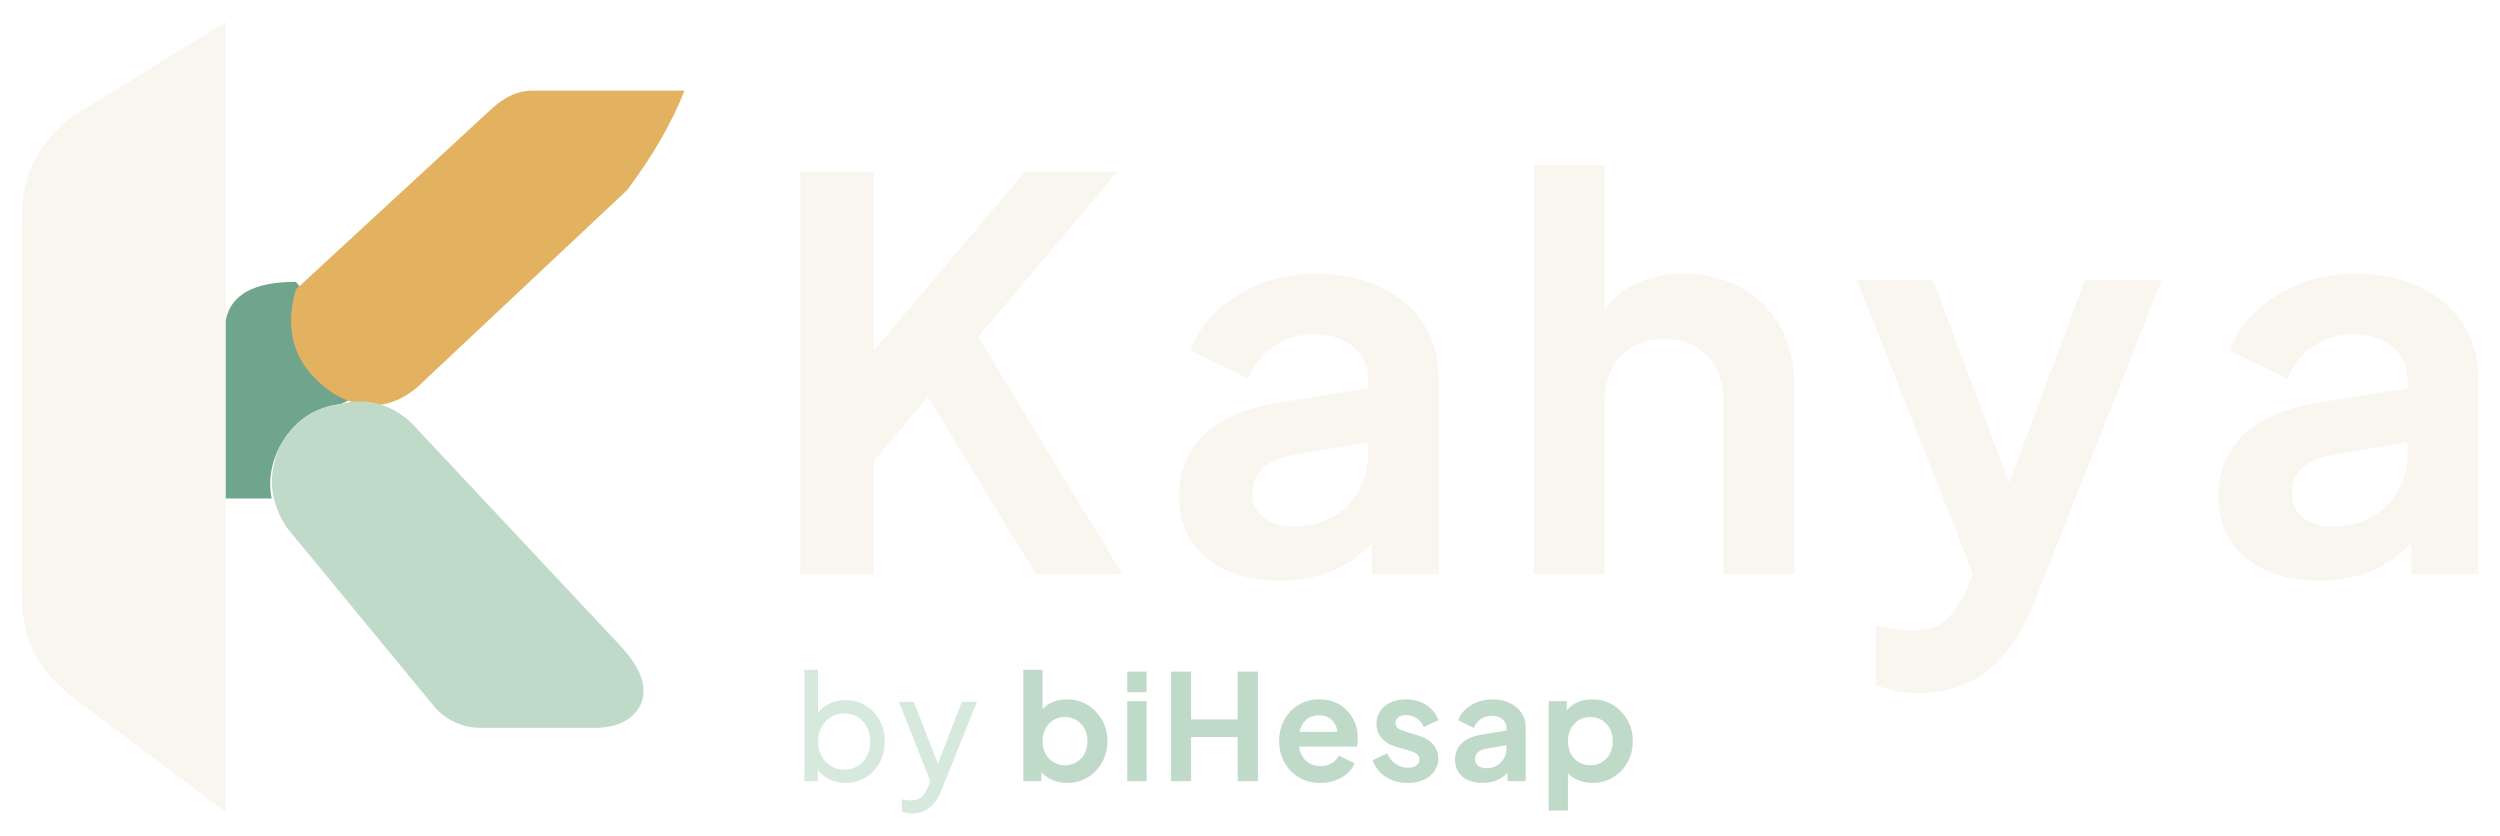
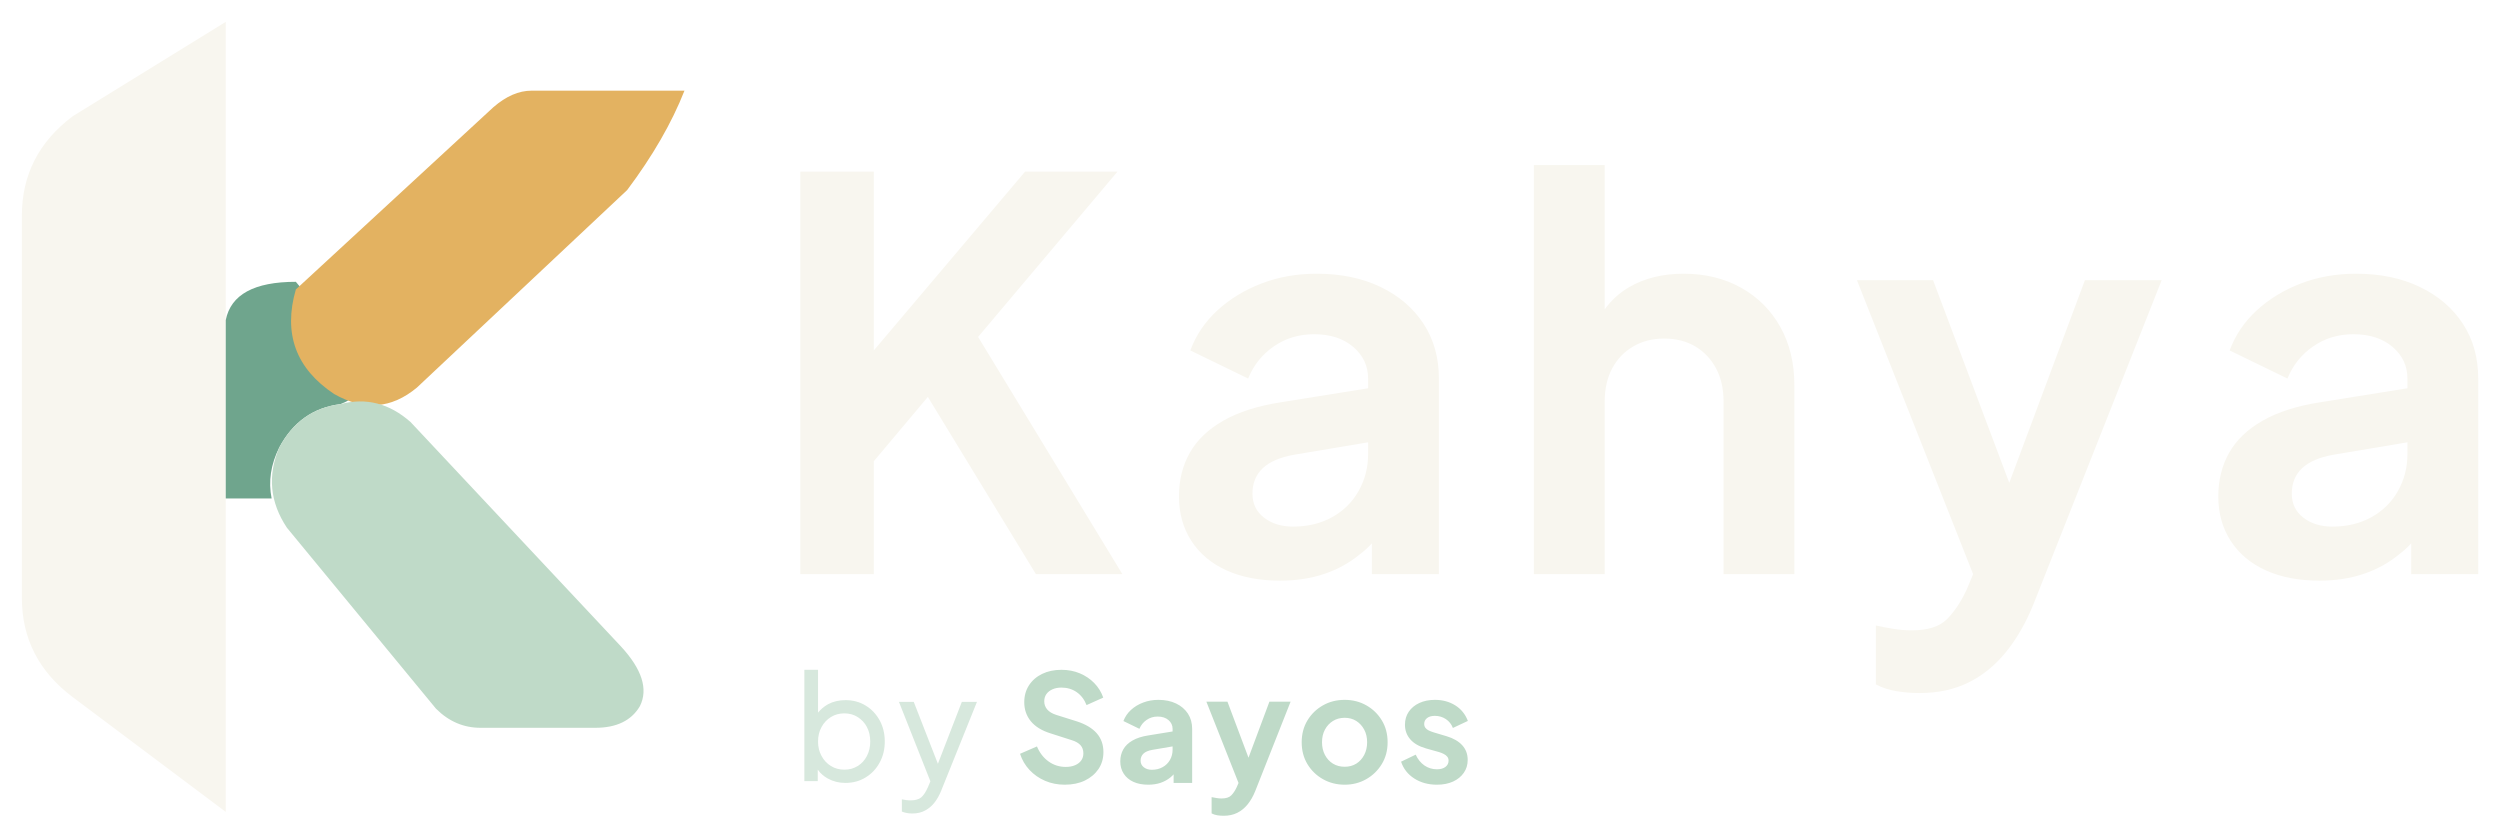
<svg xmlns="http://www.w3.org/2000/svg" viewBox="-16.75 -6.25 462.63 154.63">
  <g transform="translate(-81.35 -59.06) scale(0.50764)">
    <path fill="#F8F6EF" d="M209.55 112L209.55 400L153.81 358.19Q135.23 344.26 135.23 321.96L135.23 182.61Q135.23 160.31 153.81 146.37Z" />
    <path fill="#6FA58D" d="M209.55 220.7Q212.34 206.76 235.1 206.76L262.97 240.21Q258.79 248.57 251.35 251.35Q236.49 253.21 229.06 267.15Q224.41 276.44 226.27 285.73L209.55 285.73Z" />
    <path fill="#E3B261" d="M321.03 137.08L376.77 137.08Q369.81 154.74 355.87 173.32L279.23 245.32Q265.29 256.93 249.03 247.64Q228.13 233.7 235.1 209.55L307.1 143.12Q314.06 137.08 321.03 137.08Z" />
    <path fill="#BFDAC8" d="M251.35 251.35Q265.29 247.64 276.9 257.86L353.55 339.61Q365.16 352.15 360.52 361.45Q355.87 369.34 344.26 369.34L302.45 369.34Q293.16 369.34 286.19 362.37L231.85 296.41Q222.55 282.48 229.06 267.15Q236.49 253.21 251.35 251.35Z" />
  </g>
  <path fill="#F8F6EF" d="M144.95 100L131.35 100L131.35 25.50L144.95 25.50L144.95 58.60L172.95 25.50L190.05 25.50L164.25 56.10L190.95 100L174.95 100L154.95 67.20L144.95 79.10M220.12 101.20Q214.42 101.20 210.22 99.30Q206.02 97.40 203.72 93.85Q201.42 90.30 201.42 85.60Q201.42 81.10 203.42 77.55Q205.42 74 209.62 71.60Q213.82 69.20 220.22 68.20L236.42 65.60L236.42 63.80Q236.42 60.30 233.67 57.95Q230.92 55.60 226.42 55.60Q222.22 55.60 218.97 57.85Q215.72 60.10 214.22 63.80L203.52 58.60Q205.12 54.30 208.57 51.15Q212.02 48 216.72 46.20Q221.42 44.40 226.92 44.40Q233.62 44.40 238.72 46.85Q243.82 49.30 246.67 53.65Q249.52 58 249.52 63.80L249.52 100L237.12 100L237.12 94.30Q236.12 95.40 234.92 96.30Q232.02 98.70 228.32 99.95Q224.62 101.20 220.12 101.20M236.42 77.80L236.42 75.60L222.72 77.90Q218.82 78.60 216.92 80.40Q215.02 82.20 215.02 85.10Q215.02 87.90 217.17 89.55Q219.32 91.20 222.52 91.20Q226.62 91.20 229.77 89.45Q232.92 87.70 234.67 84.60Q236.42 81.50 236.42 77.80M280.20 100L267.10 100L267.10 24.30L280.20 24.30L280.20 51Q282 48.50 284.70 46.90Q289 44.40 294.80 44.40Q300.80 44.40 305.45 47Q310.10 49.60 312.70 54.25Q315.30 58.90 315.30 65L315.30 100L302.20 100L302.20 68.10Q302.20 64.50 300.80 61.90Q299.40 59.30 296.95 57.85Q294.50 56.40 291.20 56.40Q288 56.40 285.50 57.85Q283 59.30 281.60 61.90Q280.20 64.50 280.20 68.10M338.47 122Q336.27 122 334.17 121.65Q332.07 121.30 330.38 120.40L330.38 109.50Q331.67 109.80 333.52 110.10Q335.38 110.40 336.97 110.40Q341.47 110.40 343.52 108.35Q345.57 106.30 347.17 102.90L348.38 100L326.88 45.60L340.97 45.60L355.07 83.10L369.07 45.60L383.27 45.60L359.57 105.50Q357.47 110.70 354.47 114.40Q351.47 118.10 347.52 120.05Q343.57 122 338.47 122M412.45 101.20Q406.75 101.20 402.55 99.30Q398.35 97.40 396.05 93.85Q393.75 90.30 393.75 85.60Q393.75 81.10 395.75 77.55Q397.75 74 401.95 71.60Q406.15 69.20 412.55 68.20L428.75 65.60L428.75 63.80Q428.75 60.30 426 57.95Q423.25 55.60 418.75 55.60Q414.55 55.60 411.30 57.85Q408.05 60.10 406.55 63.80L395.85 58.60Q397.45 54.30 400.90 51.15Q404.35 48 409.05 46.20Q413.75 44.40 419.25 44.40Q425.95 44.40 431.05 46.85Q436.15 49.30 439 53.65Q441.85 58 441.85 63.80L441.85 100L429.45 100L429.45 94.30Q428.45 95.40 427.25 96.30Q424.35 98.70 420.65 99.95Q416.95 101.20 412.45 101.20M428.75 77.80L428.75 75.60L415.05 77.90Q411.15 78.60 409.25 80.40Q407.35 82.20 407.35 85.10Q407.35 87.90 409.50 89.55Q411.65 91.20 414.85 91.20Q418.95 91.20 422.10 89.45Q425.25 87.70 427 84.60Q428.75 81.50 428.75 77.80" />
  <path fill="#BFDAC8" fill-opacity="0.62" d="M139.69 138.63Q137.92 138.63 136.48 137.84Q135.31 137.21 134.58 136.18L134.58 138.30L132.10 138.30L132.10 117.70L134.63 117.70L134.63 125.62Q135.37 124.70 136.48 124.07Q137.90 123.31 139.72 123.31Q141.79 123.31 143.43 124.31Q145.08 125.32 146.03 127.05Q146.98 128.78 146.98 130.98Q146.98 133.13 146.03 134.87Q145.08 136.61 143.43 137.62Q141.79 138.63 139.69 138.63M139.50 136.18Q140.89 136.18 141.98 135.50Q143.07 134.82 143.68 133.63Q144.29 132.45 144.29 130.98Q144.29 129.46 143.68 128.30Q143.07 127.14 141.98 126.45Q140.89 125.76 139.50 125.76Q138.11 125.76 137.01 126.44Q135.91 127.12 135.27 128.30Q134.63 129.48 134.63 130.98Q134.63 132.45 135.27 133.63Q135.91 134.82 137.01 135.50Q138.11 136.18 139.50 136.18M152.04 144.29Q151.56 144.29 151.07 144.20Q150.58 144.12 150.14 143.93L150.14 141.67Q150.44 141.73 150.89 141.80Q151.34 141.86 151.77 141.86Q153.05 141.86 153.72 141.31Q154.38 140.75 154.98 139.39L155.42 138.33L149.60 123.63L152.34 123.63L156.81 135.09L161.24 123.63L164.04 123.63L157.43 140.04Q156.97 141.21 156.25 142.18Q155.53 143.14 154.49 143.71Q153.46 144.29 152.04 144.29" />
-   <path fill="#BFDAC8" d="M180.70 138.63Q179.09 138.63 177.76 137.97Q176.67 137.48 175.96 136.61L175.96 138.30L172.62 138.30L172.62 117.70L176.18 117.70L176.18 124.99Q176.81 124.29 177.70 123.82Q179.01 123.17 180.72 123.17Q182.82 123.17 184.51 124.21Q186.19 125.24 187.19 126.98Q188.18 128.72 188.18 130.90Q188.18 133.05 187.20 134.82Q186.22 136.59 184.53 137.61Q182.85 138.63 180.70 138.63M180.29 135.36Q181.51 135.36 182.47 134.79Q183.42 134.22 183.95 133.21Q184.48 132.20 184.48 130.90Q184.48 129.59 183.95 128.60Q183.42 127.61 182.47 127.02Q181.51 126.44 180.29 126.44Q179.12 126.44 178.18 127.01Q177.24 127.58 176.71 128.60Q176.18 129.62 176.18 130.90Q176.18 132.20 176.71 133.21Q177.24 134.22 178.18 134.79Q179.12 135.36 180.29 135.36M195.42 138.30L191.85 138.30L191.85 123.50L195.42 123.50L195.42 138.30M195.42 121.84L191.85 121.84L191.85 118.03L195.42 118.03M203.66 138.30L199.96 138.30L199.96 118.03L203.66 118.03L203.66 126.87L212.29 126.87L212.29 118.03L216.02 118.03L216.02 138.30L212.29 138.30L212.29 130.14L203.66 130.14M227.58 138.63Q225.29 138.63 223.58 137.59Q221.87 136.56 220.91 134.79Q219.96 133.02 219.96 130.87Q219.96 128.64 220.93 126.91Q221.89 125.18 223.57 124.18Q225.24 123.17 227.31 123.17Q229.05 123.17 230.37 123.74Q231.69 124.31 232.61 125.32Q233.54 126.33 234.03 127.62Q234.52 128.91 234.52 130.41Q234.52 130.79 234.48 131.20Q234.44 131.61 234.33 131.91L223.66 131.91Q223.74 132.67 224.04 133.29Q224.50 134.35 225.44 134.93Q226.38 135.50 227.61 135.50Q228.83 135.50 229.69 134.98Q230.55 134.46 231.03 133.59L233.92 135.01Q233.48 136.07 232.56 136.89Q231.63 137.70 230.37 138.16Q229.10 138.63 227.58 138.63M223.74 129.18L230.71 129.18Q230.68 128.67 230.52 128.23Q230.14 127.25 229.31 126.68Q228.48 126.11 227.31 126.11Q226.19 126.11 225.32 126.67Q224.45 127.23 224.01 128.29Q223.82 128.72 223.74 129.18M243.80 138.63Q241.43 138.63 239.67 137.50Q237.92 136.37 237.27 134.44L239.93 133.16Q240.50 134.41 241.52 135.12Q242.54 135.82 243.80 135.82Q244.78 135.82 245.35 135.39Q245.92 134.95 245.92 134.25Q245.92 133.81 245.69 133.52Q245.46 133.24 245.06 133.03Q244.67 132.83 244.20 132.69L241.78 132.01Q239.91 131.47 238.94 130.35Q237.97 129.24 237.97 127.72Q237.97 126.35 238.67 125.33Q239.36 124.31 240.60 123.74Q241.84 123.17 243.44 123.17Q245.54 123.17 247.14 124.18Q248.75 125.18 249.43 127.01L246.71 128.29Q246.33 127.28 245.43 126.68Q244.53 126.08 243.42 126.08Q242.52 126.08 242 126.49Q241.48 126.90 241.48 127.55Q241.48 127.96 241.70 128.26Q241.92 128.56 242.31 128.75Q242.71 128.94 243.22 129.10L245.59 129.81Q247.42 130.35 248.41 131.44Q249.40 132.53 249.40 134.11Q249.40 135.44 248.69 136.46Q247.99 137.48 246.73 138.06Q245.48 138.63 243.80 138.63M257.59 138.63Q256.04 138.63 254.90 138.11Q253.75 137.59 253.13 136.63Q252.50 135.66 252.50 134.38Q252.50 133.16 253.05 132.19Q253.59 131.23 254.73 130.57Q255.88 129.92 257.62 129.65L262.03 128.94L262.03 128.45Q262.03 127.50 261.28 126.86Q260.53 126.22 259.31 126.22Q258.16 126.22 257.28 126.83Q256.39 127.44 255.99 128.45L253.07 127.04Q253.51 125.87 254.45 125.01Q255.39 124.15 256.67 123.66Q257.95 123.17 259.44 123.17Q261.26 123.17 262.65 123.84Q264.04 124.50 264.82 125.69Q265.59 126.87 265.59 128.45L265.59 138.30L262.22 138.30L262.22 136.75Q261.95 137.05 261.62 137.29Q260.83 137.95 259.82 138.29Q258.82 138.63 257.59 138.63M262.03 132.26L262.03 131.66L258.30 132.29Q257.24 132.48 256.72 132.97Q256.20 133.46 256.20 134.25Q256.20 135.01 256.79 135.46Q257.37 135.91 258.24 135.91Q259.36 135.91 260.22 135.43Q261.07 134.95 261.55 134.11Q262.03 133.27 262.03 132.26M273.40 143.74L269.84 143.74L269.84 123.50L273.18 123.50L273.18 125.24Q273.89 124.37 274.92 123.82Q276.23 123.17 277.94 123.17Q280.04 123.17 281.73 124.21Q283.41 125.24 284.41 126.98Q285.40 128.72 285.40 130.90Q285.40 133.05 284.42 134.82Q283.44 136.59 281.75 137.61Q280.07 138.63 277.92 138.63Q276.31 138.63 274.98 137.97Q274.05 137.57 273.40 136.86L273.40 143.74M277.51 135.36Q278.73 135.36 279.69 134.79Q280.64 134.22 281.17 133.21Q281.70 132.20 281.70 130.90Q281.70 129.59 281.17 128.60Q280.64 127.61 279.69 127.02Q278.73 126.44 277.51 126.44Q276.34 126.44 275.40 127.01Q274.46 127.58 273.93 128.60Q273.40 129.62 273.40 130.90Q273.40 132.20 273.93 133.21Q274.46 134.22 275.40 134.79Q276.34 135.36 277.51 135.36" />
+   <path fill="#BFDAC8" d="M180.28 138.96Q178.32 138.96 176.64 138.24Q174.97 137.52 173.77 136.24Q172.56 134.95 172.01 133.24L175.14 131.88Q175.88 133.65 177.29 134.66Q178.70 135.67 180.47 135.67Q181.47 135.67 182.20 135.35Q182.93 135.04 183.33 134.48Q183.73 133.93 183.73 133.16Q183.73 132.24 183.20 131.65Q182.66 131.05 181.58 130.72L177.62 129.45Q175.22 128.70 174.00 127.21Q172.79 125.72 172.79 123.70Q172.79 121.93 173.66 120.58Q174.53 119.22 176.09 118.46Q177.65 117.70 179.67 117.70Q181.52 117.70 183.07 118.35Q184.62 119.00 185.74 120.15Q186.86 121.29 187.41 122.84L184.32 124.23Q183.71 122.68 182.49 121.83Q181.27 120.99 179.67 120.99Q178.73 120.99 178.01 121.31Q177.29 121.63 176.89 122.19Q176.49 122.76 176.49 123.53Q176.49 124.39 177.04 125.04Q177.60 125.69 178.73 126.05L182.52 127.24Q184.98 128.04 186.21 129.45Q187.44 130.86 187.44 132.93Q187.44 134.70 186.53 136.06Q185.61 137.41 184.01 138.19Q182.41 138.96 180.28 138.96M195.73 138.96Q194.16 138.96 193.00 138.44Q191.84 137.91 191.20 136.93Q190.56 135.95 190.56 134.65Q190.56 133.40 191.12 132.42Q191.67 131.44 192.83 130.78Q193.99 130.11 195.76 129.84L200.68 129.04L200.68 131.80L196.45 132.52Q195.38 132.71 194.85 133.21Q194.32 133.71 194.32 134.51Q194.32 135.28 194.92 135.74Q195.51 136.20 196.40 136.20Q197.53 136.20 198.40 135.71Q199.27 135.23 199.76 134.37Q200.24 133.52 200.24 132.49L200.24 128.62Q200.24 127.65 199.48 127.00Q198.72 126.35 197.48 126.35Q196.32 126.35 195.42 126.98Q194.52 127.60 194.10 128.62L191.14 127.18Q191.59 125.99 192.54 125.12Q193.49 124.25 194.79 123.76Q196.09 123.26 197.61 123.26Q199.47 123.26 200.88 123.93Q202.29 124.61 203.08 125.81Q203.86 127.02 203.86 128.62L203.86 138.63L200.43 138.63L200.43 136.06L201.21 136.00Q200.63 136.97 199.83 137.62Q199.02 138.27 198.00 138.62Q196.98 138.96 195.73 138.96M209.70 144.71Q209.09 144.71 208.51 144.62Q207.93 144.52 207.46 144.27L207.46 141.26Q207.82 141.34 208.33 141.42Q208.84 141.51 209.28 141.51Q210.53 141.51 211.09 140.94Q211.66 140.37 212.10 139.43L213.10 137.11L213.04 140.15L206.49 123.59L210.39 123.59L214.98 135.81L213.60 135.81L218.16 123.59L222.08 123.59L215.53 140.15Q214.95 141.59 214.12 142.61Q213.29 143.63 212.20 144.17Q211.11 144.71 209.70 144.71M232.09 138.96Q229.88 138.96 228.07 137.94Q226.26 136.92 225.19 135.15Q224.13 133.38 224.13 131.11Q224.13 128.84 225.19 127.07Q226.26 125.30 228.06 124.28Q229.85 123.26 232.09 123.26Q234.30 123.26 236.10 124.28Q237.90 125.30 238.96 127.06Q240.03 128.81 240.03 131.11Q240.03 133.38 238.95 135.15Q237.87 136.92 236.07 137.94Q234.28 138.96 232.09 138.96M232.09 135.64Q233.31 135.64 234.24 135.06Q235.16 134.48 235.70 133.45Q236.24 132.41 236.24 131.11Q236.24 129.78 235.70 128.77Q235.16 127.76 234.24 127.17Q233.31 126.58 232.09 126.58Q230.85 126.58 229.91 127.17Q228.97 127.76 228.43 128.77Q227.89 129.78 227.89 131.11Q227.89 132.41 228.43 133.45Q228.97 134.48 229.91 135.06Q230.85 135.64 232.09 135.64M249.15 138.96Q246.75 138.96 244.96 137.81Q243.18 136.67 242.52 134.70L245.23 133.40Q245.81 134.68 246.84 135.40Q247.88 136.11 249.15 136.11Q250.15 136.11 250.73 135.67Q251.31 135.23 251.31 134.51Q251.31 134.07 251.07 133.78Q250.84 133.49 250.44 133.28Q250.04 133.07 249.57 132.93L247.11 132.24Q245.20 131.69 244.22 130.56Q243.24 129.42 243.24 127.87Q243.24 126.49 243.94 125.46Q244.65 124.42 245.90 123.84Q247.16 123.26 248.79 123.26Q250.92 123.26 252.55 124.28Q254.18 125.30 254.88 127.16L252.11 128.46Q251.72 127.43 250.81 126.82Q249.90 126.22 248.77 126.22Q247.85 126.22 247.33 126.63Q246.80 127.05 246.80 127.71Q246.80 128.12 247.02 128.43Q247.24 128.73 247.65 128.93Q248.05 129.12 248.57 129.28L250.98 130.00Q252.83 130.56 253.84 131.66Q254.85 132.77 254.85 134.37Q254.85 135.73 254.13 136.76Q253.41 137.80 252.14 138.38Q250.87 138.96 249.15 138.96" />
</svg>
